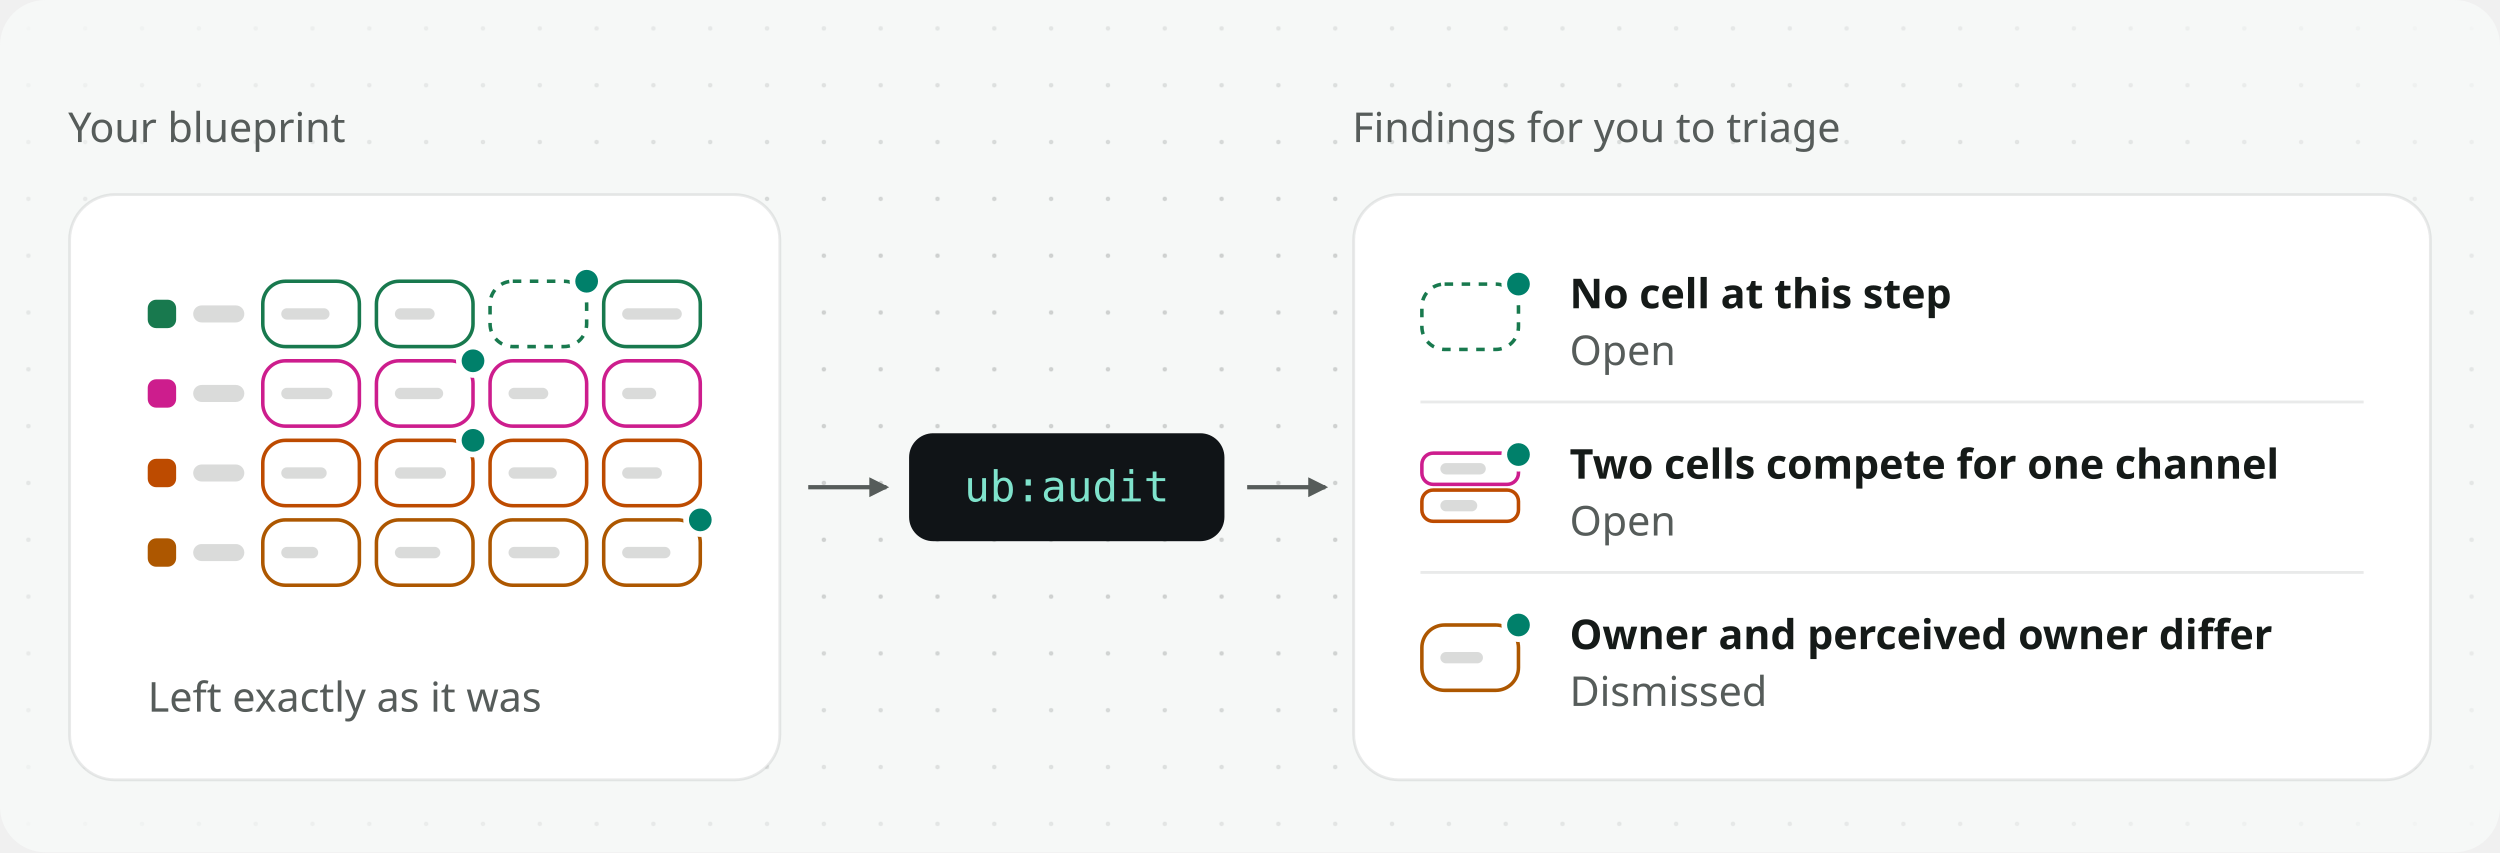
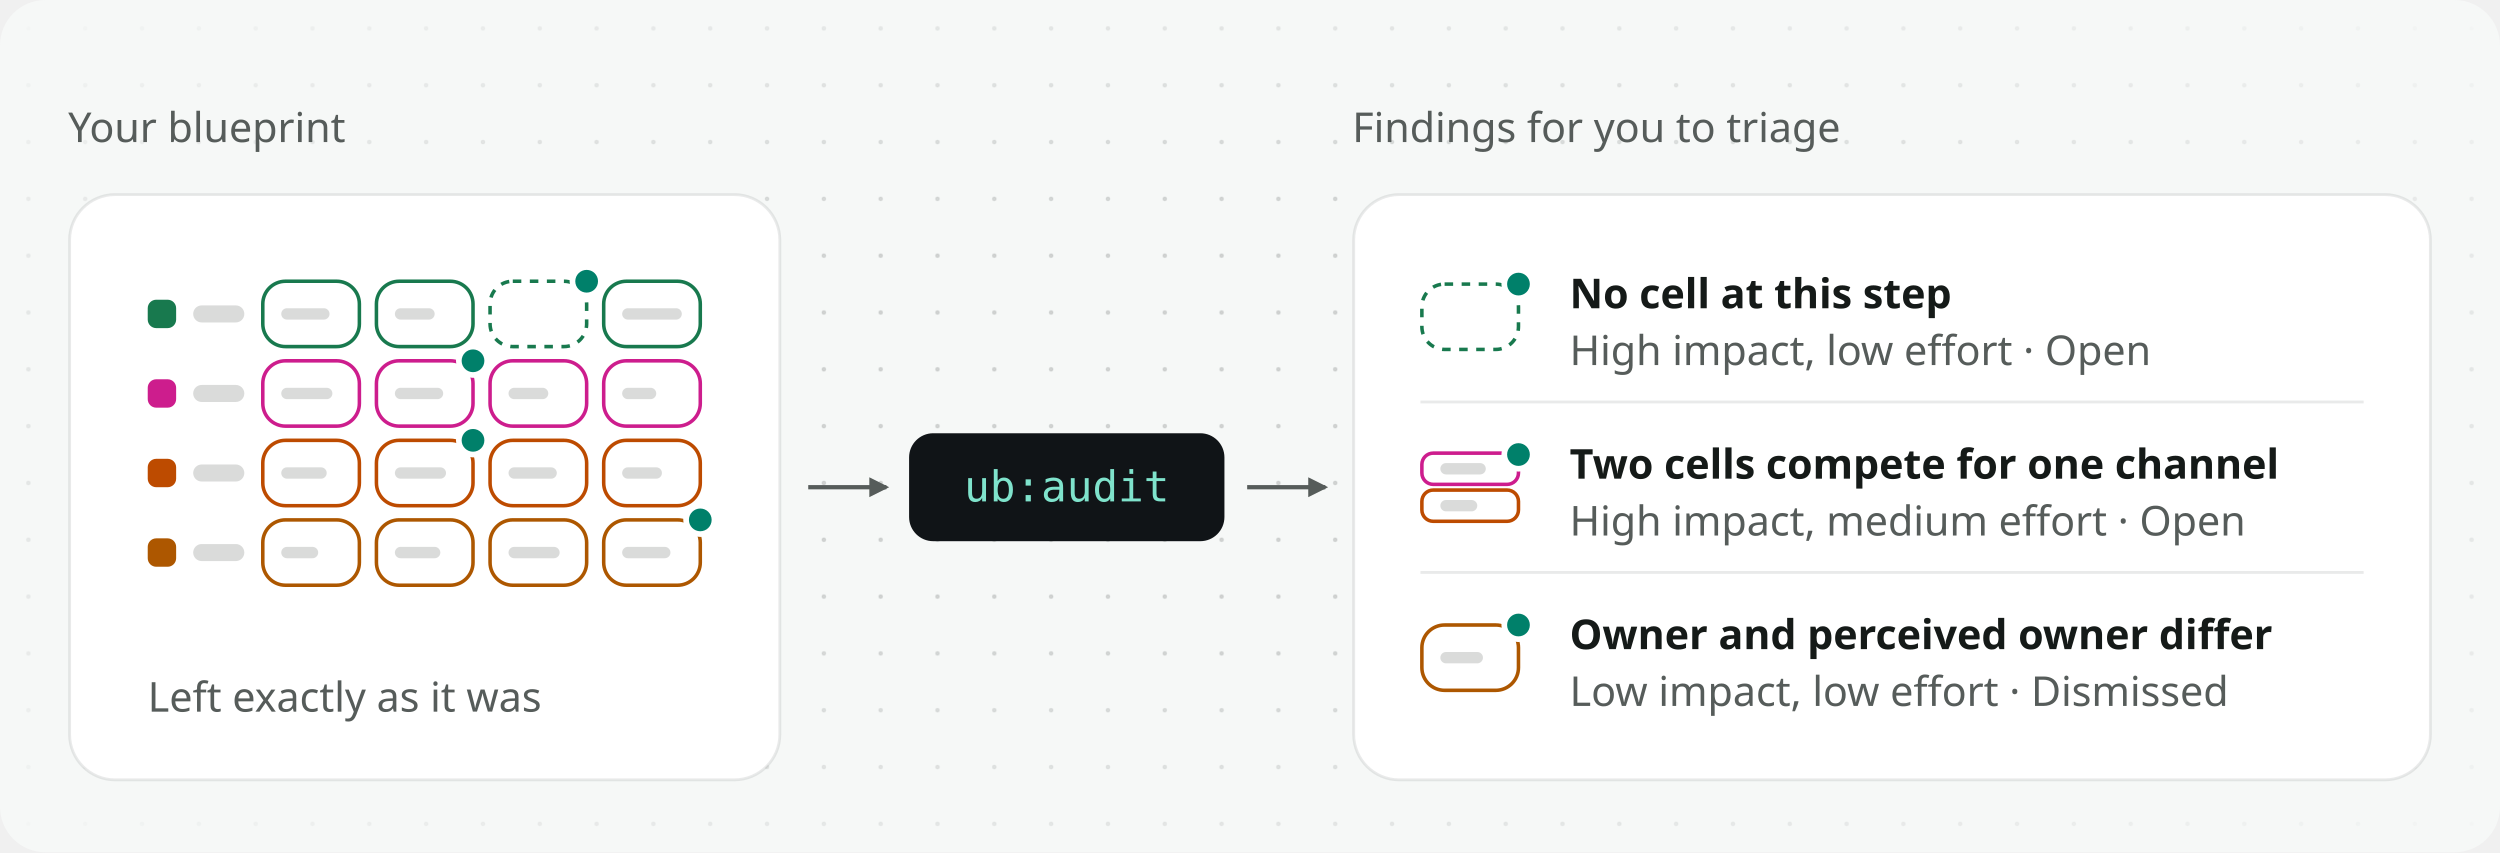
<svg xmlns="http://www.w3.org/2000/svg" viewBox="0 0 880 300" font-family="'Ubuntu Sans', system-ui, sans-serif">
  <style>
    .plate { fill: #f6f8f7; }
    .dot { fill: #151a18; fill-opacity: 0.17; }
    .card { fill: #ffffff; stroke: #151a18; stroke-opacity: 0.09; }
    .card-dash { fill: #ffffff; stroke: #151a18; stroke-opacity: 0.34; stroke-dasharray: 4 4; }
    .card-focus { fill: #ffffff; stroke: #00806a; stroke-width: 1.5; }
    .title { font-size: 15px; font-weight: 600; fill: #151a18; }
    .label { font-size: 14.5px; fill: #565c5a; }
    .label-teal { font-size: 14.5px; font-weight: 600; fill: #00806a; }
    .strong { font-size: 14.5px; font-weight: 600; fill: #151a18; }
    .flow { stroke: #565c5a; stroke-width: 1.5; fill: none; }
    .flow-head { fill: #565c5a; }
    .trace { stroke: #00806a; stroke-width: 1.5; fill: none; }
    .trace-dash { stroke: #00806a; stroke-width: 1.5; fill: none; stroke-dasharray: 4 4; }
    .trace-head { fill: #00806a; }
    .skel { fill: #151a18; fill-opacity: 0.16; }
    .skel-teal { fill: #00806a; }
    .cell, .cell-dash { fill: none; stroke-width: 1.25; }
    .cell-dash { stroke-dasharray: 3 3; }
    .cell-stale { fill: #fff4e0; stroke: #b45309; stroke-width: 1.25; }
    .skel-stale { fill: #b45309; fill-opacity: 0.55; }
    .flag { fill: #00806a; stroke: #ffffff; stroke-width: 2; }
    .faded { opacity: 0.4; }
    .rule { stroke: #151a18; stroke-opacity: 0.09; }
    .tile { fill: #f6f8f7; stroke: #151a18; stroke-opacity: 0.09; }
    .glyph { fill: none; stroke: #565c5a; stroke-width: 1.5; stroke-linecap: round; stroke-linejoin: round; }
    .raised { fill: #ffffff; stroke: #151a18; stroke-opacity: 0.17; }
    .term { fill: #101417; stroke: #101417; }
    .term-key { font-family: 'Ubuntu Sans Mono', ui-monospace, SFMono-Regular, Menlo, monospace; font-size: 15px; font-weight: 500; fill: #7fe3cc; }
    .lane-c { stroke: #18794e; } .sq-c { fill: #18794e; }
    .lane-f { stroke: #cd1d8d; } .sq-f { fill: #cd1d8d; }
    .lane-b { stroke: #bd4b00; } .sq-b { fill: #bd4b00; }
    .lane-s { stroke: #ad5700; } .sq-s { fill: #ad5700; }
    .cell-focus, .cell-focus-dash { fill: none; stroke: #00806a; stroke-width: 2; }
    .cell-focus-dash { stroke-dasharray: 3 3; }
    .halo { fill: none; stroke: #00806a; stroke-opacity: 0.28; stroke-width: 3; }
  </style>
  <defs>
    <pattern id="grid" width="20" height="20" patternUnits="userSpaceOnUse">
      <circle class="dot" cx="10" cy="10" r="0.8" />
    </pattern>
    <radialGradient id="fade" cx="50%" cy="50%" r="70%">
      <stop offset="0.35" stop-color="#fff" />
      <stop offset="1" stop-color="#000" />
    </radialGradient>
    <mask id="fadeMask">
      <rect width="880" height="300" fill="url(#fade)" />
    </mask>
    <marker id="headMuted" markerWidth="8" markerHeight="8" refX="6" refY="4" orient="auto" markerUnits="userSpaceOnUse">
      <path class="flow-head" d="M0,0.5 L7,4 L0,7.5 Z" />
    </marker>
    <marker id="headTeal" markerWidth="8" markerHeight="8" refX="6" refY="4" orient="auto-start-reverse" markerUnits="userSpaceOnUse">
      <path class="trace-head" d="M0,0.5 L7,4 L0,7.5 Z" />
    </marker>
  </defs>
  <rect class="plate" width="880" height="300" rx="16" />
  <rect width="880" height="300" rx="16" fill="url(#grid)" mask="url(#fadeMask)" />
  <text class="label" x="24" y="50">Your blueprint</text>
  <rect class="card" x="24.5" y="68.5" width="250" height="206" rx="16" />
  <rect class="sq-c" x="52" y="105.5" width="10" height="10" rx="3" />
  <rect class="skel" x="68" y="107.5" width="18" height="6" rx="3" />
  <rect class="lane-c cell" x="92.5" y="99" width="34" height="23" rx="8" />
  <rect class="skel" x="99" y="108.5" width="17" height="4" rx="2" />
  <rect class="lane-c cell" x="132.5" y="99" width="34" height="23" rx="8" />
  <rect class="skel" x="139" y="108.5" width="14" height="4" rx="2" />
  <rect class="lane-c cell-dash" x="172.5" y="99" width="34" height="23" rx="8" />
  <rect class="lane-c cell" x="212.5" y="99" width="34" height="23" rx="8" />
  <rect class="skel" x="219" y="108.5" width="21" height="4" rx="2" />
  <rect class="sq-f" x="52" y="133.5" width="10" height="10" rx="3" />
  <rect class="skel" x="68" y="135.5" width="18" height="6" rx="3" />
  <rect class="lane-f cell" x="92.5" y="127" width="34" height="23" rx="8" />
  <rect class="skel" x="99" y="136.5" width="18" height="4" rx="2" />
  <rect class="lane-f cell" x="132.5" y="127" width="34" height="23" rx="8" />
  <rect class="skel" x="139" y="136.5" width="17" height="4" rx="2" />
  <rect class="lane-f cell" x="172.5" y="127" width="34" height="23" rx="8" />
  <rect class="skel" x="179" y="136.5" width="14" height="4" rx="2" />
  <rect class="lane-f cell" x="212.5" y="127" width="34" height="23" rx="8" />
  <rect class="skel" x="219" y="136.5" width="12" height="4" rx="2" />
  <rect class="sq-b" x="52" y="161.5" width="10" height="10" rx="3" />
  <rect class="skel" x="68" y="163.5" width="18" height="6" rx="3" />
  <rect class="lane-b cell" x="92.5" y="155" width="34" height="23" rx="8" />
  <rect class="skel" x="99" y="164.5" width="16" height="4" rx="2" />
  <rect class="lane-b cell" x="132.5" y="155" width="34" height="23" rx="8" />
  <rect class="skel" x="139" y="164.5" width="18" height="4" rx="2" />
  <rect class="lane-b cell" x="172.5" y="155" width="34" height="23" rx="8" />
  <rect class="skel" x="179" y="164.5" width="17" height="4" rx="2" />
  <rect class="lane-b cell" x="212.5" y="155" width="34" height="23" rx="8" />
  <rect class="skel" x="219" y="164.5" width="14" height="4" rx="2" />
  <rect class="sq-s" x="52" y="189.5" width="10" height="10" rx="3" />
  <rect class="skel" x="68" y="191.5" width="18" height="6" rx="3" />
  <rect class="lane-s cell" x="92.5" y="183" width="34" height="23" rx="8" />
  <rect class="skel" x="99" y="192.5" width="13" height="4" rx="2" />
  <rect class="lane-s cell" x="132.5" y="183" width="34" height="23" rx="8" />
  <rect class="skel" x="139" y="192.5" width="16" height="4" rx="2" />
  <rect class="lane-s cell" x="172.5" y="183" width="34" height="23" rx="8" />
  <rect class="skel" x="179" y="192.5" width="18" height="4" rx="2" />
  <rect class="lane-s cell" x="212.5" y="183" width="34" height="23" rx="8" />
  <rect class="skel" x="219" y="192.5" width="17" height="4" rx="2" />
  <circle class="flag" cx="206.5" cy="99" r="5" />
  <circle class="flag" cx="166.5" cy="127" r="5" />
  <circle class="flag" cx="166.5" cy="155" r="5" />
  <circle class="flag" cx="246.5" cy="183" r="5" />
  <text class="label" x="52" y="250.5">Left exactly as it was</text>
  <path class="flow" d="M284.5,171.5 H312" marker-end="url(#headMuted)" />
  <rect class="term" x="320.5" y="153" width="110" height="37" rx="8" />
  <text class="term-key" x="375.5" y="176.5" text-anchor="middle">ub:audit</text>
  <path class="flow" d="M439,171.5 H466.5" marker-end="url(#headMuted)" />
  <text class="label" x="476" y="50">Findings for you to triage</text>
  <rect class="card" x="476.5" y="68.5" width="379" height="206" rx="16" />
  <rect class="lane-c cell-dash" x="500.5" y="100" width="34" height="23" rx="8" />
  <circle class="flag" cx="534.5" cy="100" r="5" />
  <text class="strong" x="552.5" y="108.5">No cell at this step</text>
-   <text class="label" x="552.5" y="128.5">Open</text>
+   <text class="label" x="552.5" y="128.5">High impact, low effort · Open</text>
  <path class="rule" d="M500,141.5 H832" />
  <rect class="lane-f cell" x="500.5" y="159.5" width="34" height="11" rx="4" />
  <rect class="skel" x="507" y="163" width="16" height="4" rx="2" />
  <rect class="lane-b cell" x="500.5" y="172.5" width="34" height="11" rx="4" />
  <rect class="skel" x="507" y="176" width="13" height="4" rx="2" />
  <circle class="flag" cx="534.5" cy="160" r="5" />
  <text class="strong" x="552.5" y="168.5">Two cells compete for one channel</text>
-   <text class="label" x="552.5" y="188.5">Open</text>
+   <text class="label" x="552.5" y="188.5">High impact, medium effort · Open</text>
  <path class="rule" d="M500,201.5 H832" />
  <rect class="lane-s cell" x="500.5" y="220" width="34" height="23" rx="8" />
  <rect class="skel" x="507" y="229.5" width="15" height="4" rx="2" />
  <circle class="flag" cx="534.5" cy="220" r="5" />
  <text class="strong" x="552.5" y="228.5">Owner and perceived owner differ</text>
-   <text class="label" x="552.5" y="248.5">Dismissed</text>
+   <text class="label" x="552.5" y="248.5">Low impact, low effort · Dismissed</text>
</svg>
